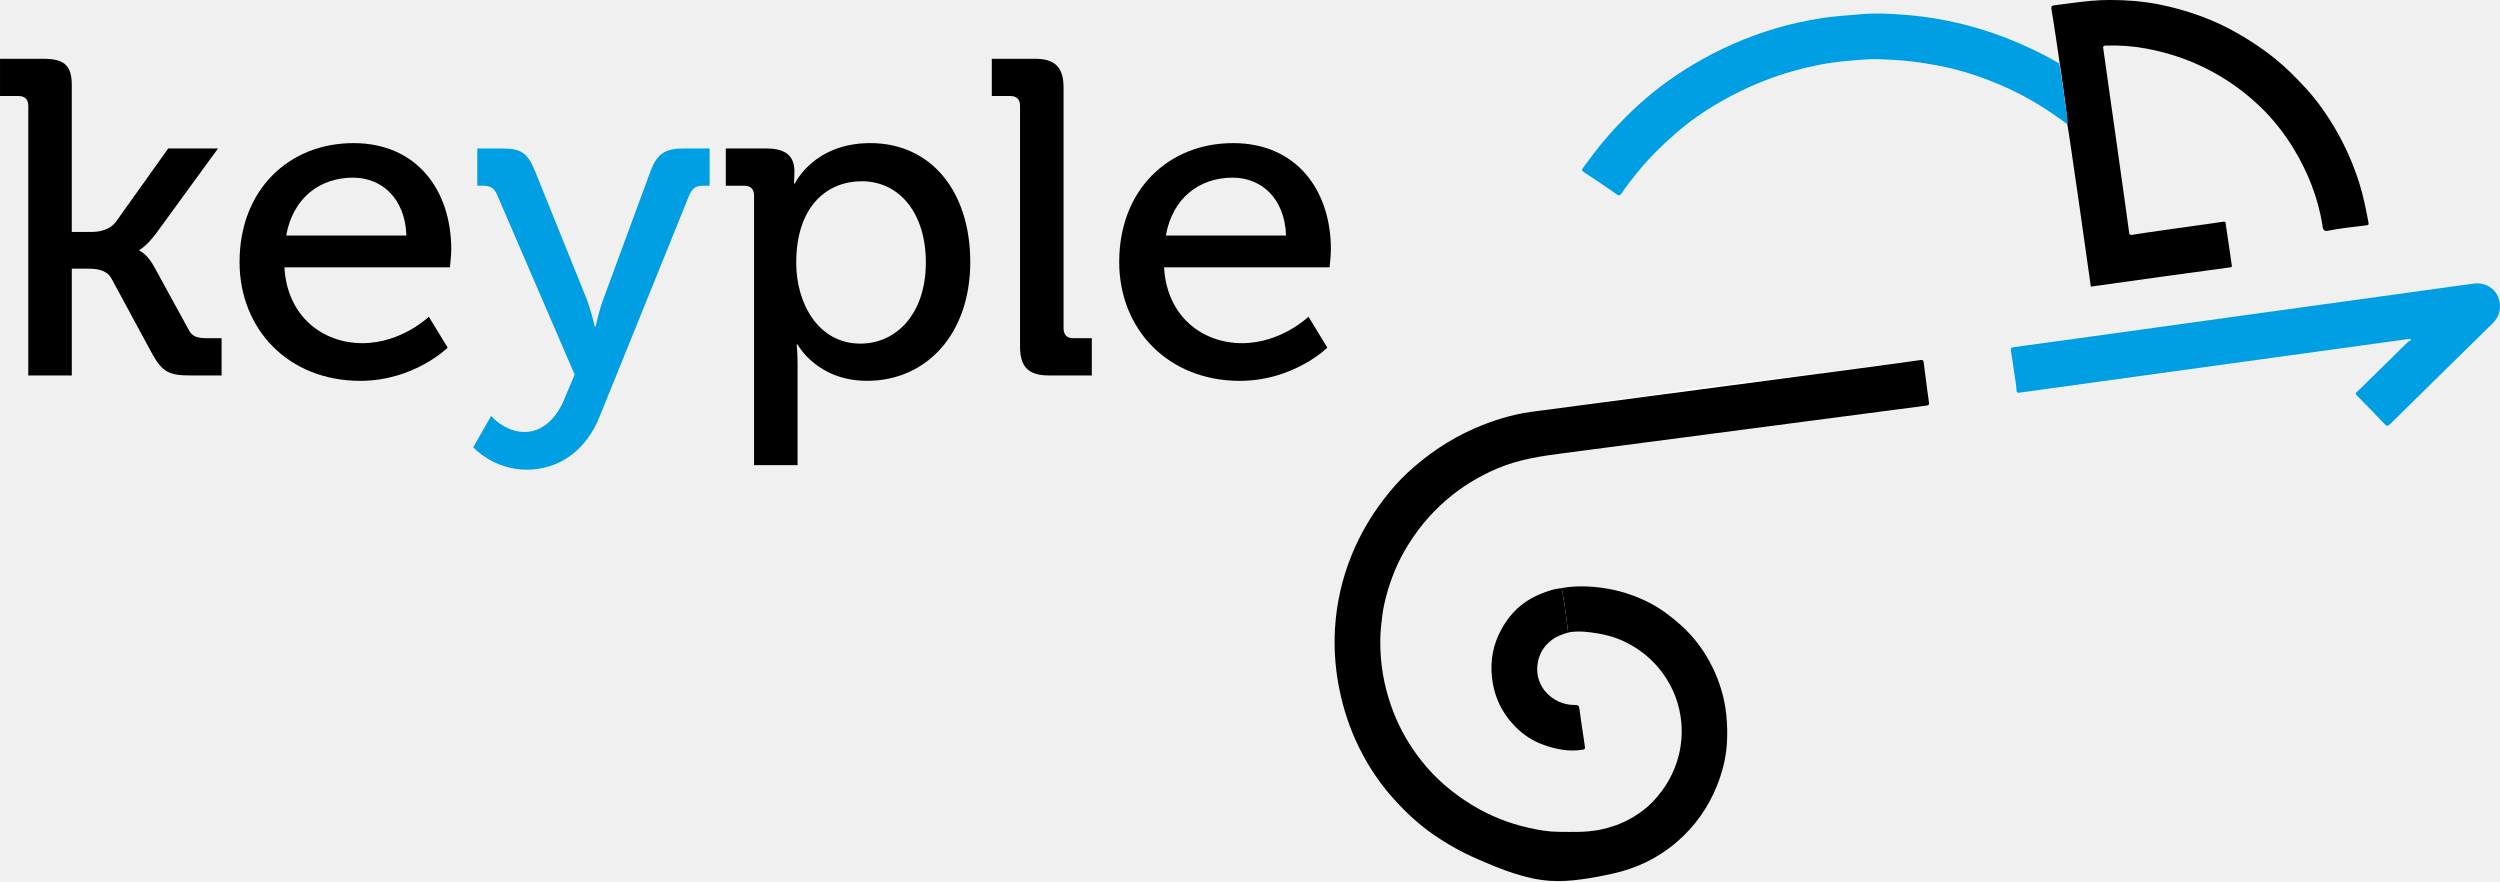
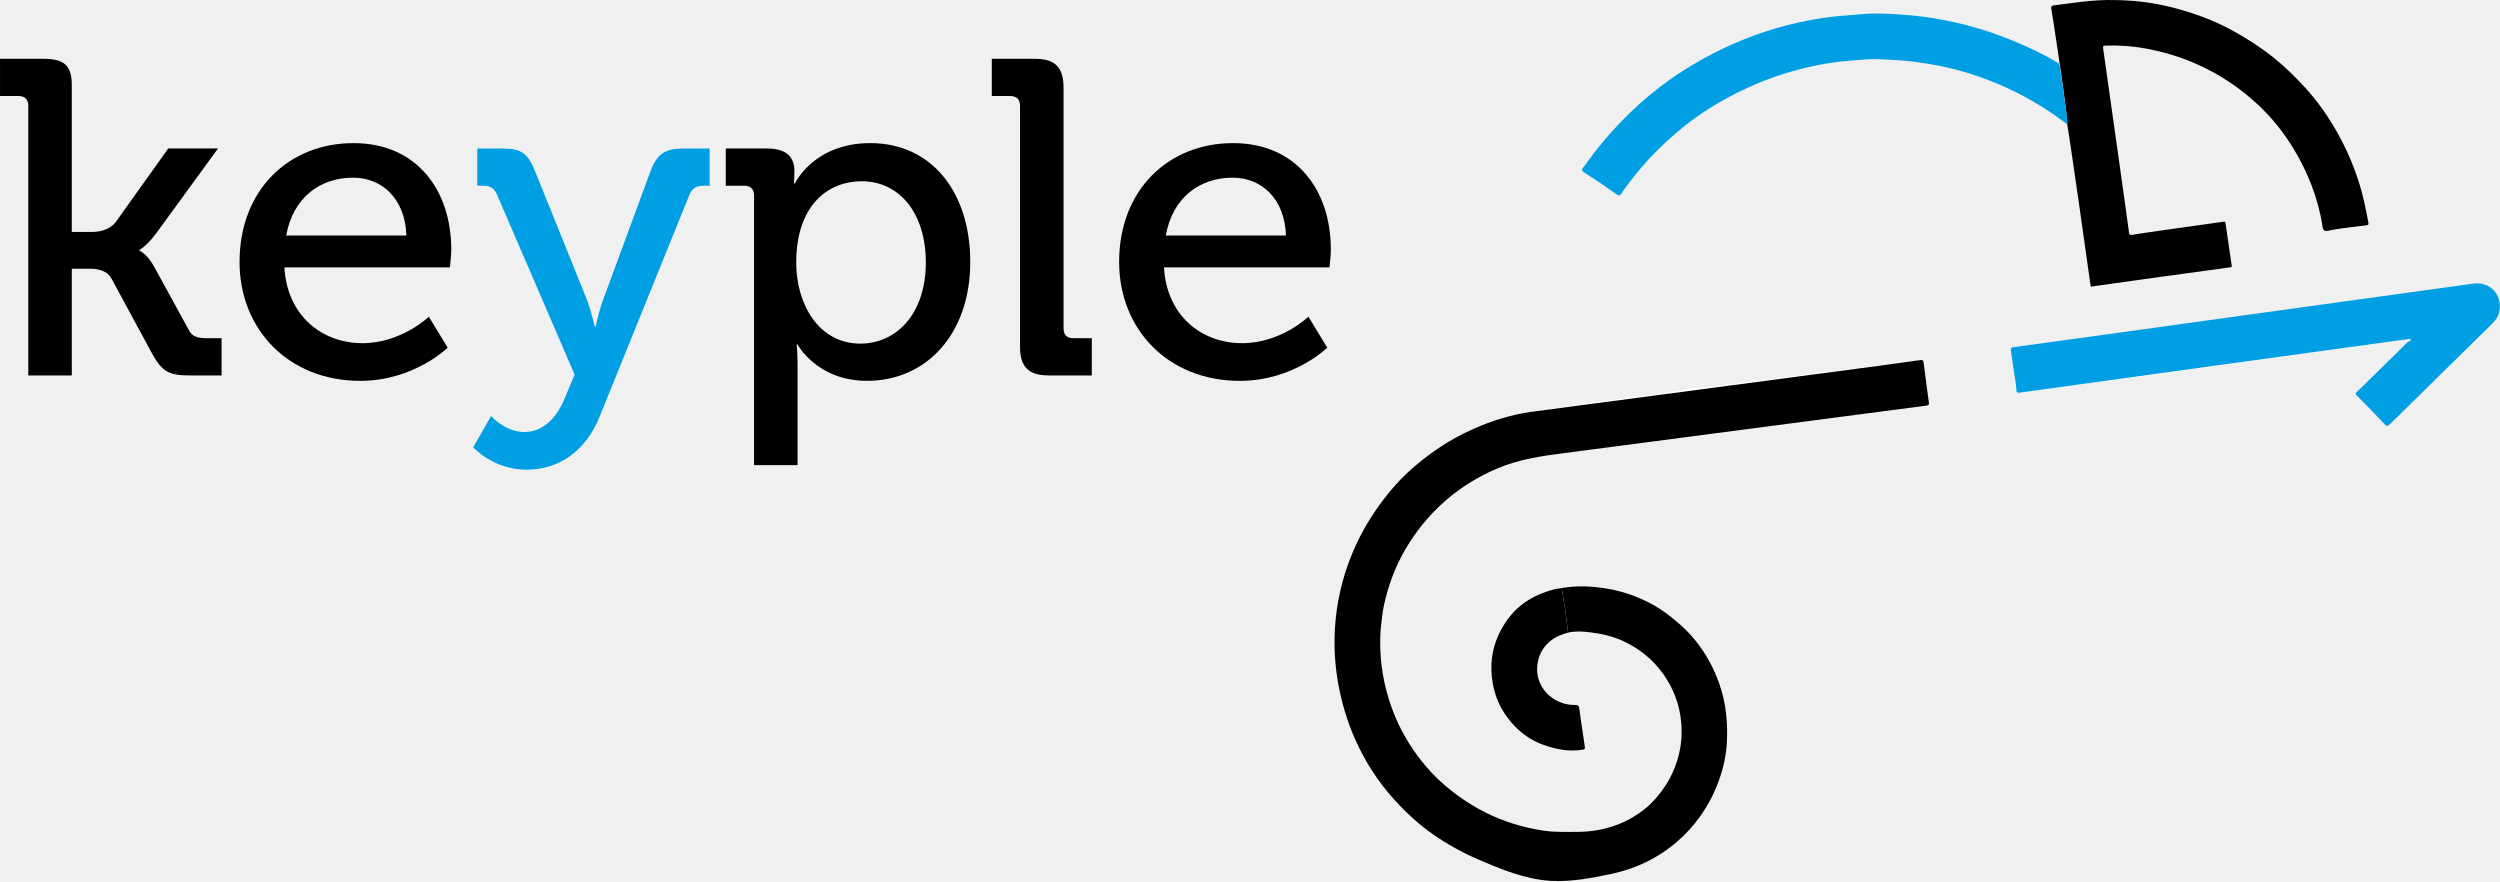
- <svg xmlns="http://www.w3.org/2000/svg" width="148.986" height="52.506" preserveAspectRatio="xMidYMid" version="1.0" viewBox="-1 0 3063.153 1079.536" id="svg38">
-   <defs id="defs42" />
-   <g id="g562" transform="matrix(0.6000327,0,0,0.6000327,1215.698,-164.686)">
-     <g id="g196" transform="matrix(2.326032,0,0,2.326032,-1670.186,-1464.346)">
-       <path class="st0" d="m 1654.11,803.35 c -3.89,-2.23 -7.7,-4.62 -11.68,-6.67 -20.08,-10.36 -40.83,-18.96 -62.63,-25.15 -20.45,-5.81 -41.25,-9.58 -62.35,-11.1 -12.23,-0.88 -24.54,-1.62 -36.95,-0.46 -11.42,1.06 -22.89,1.6 -34.26,3.35 -14.18,2.19 -28.16,5.22 -41.91,9.34 -25.19,7.54 -49.07,18.12 -71.64,31.53 -19.98,11.87 -38.39,25.91 -55.1,42.1 -7.74,7.51 -15.17,15.31 -22.16,23.55 -6.84,8.06 -13.17,16.46 -19.36,25 -1.06,1.45 -1.67,2.31 0.58,3.75 9.81,6.31 19.46,12.87 29,19.59 1.96,1.38 2.9,1.14 4,-0.54 4.45,-6.78 9.5,-13.08 14.62,-19.37 10.06,-12.34 21.36,-23.46 33.35,-33.82 11.96,-10.33 24.93,-19.41 38.63,-27.31 10.9,-6.28 22.18,-11.84 33.84,-16.68 15.9,-6.59 32.23,-11.52 49.05,-15.14 16.18,-3.48 32.57,-4.88 49.01,-5.81 5.93,-0.34 11.93,0.28 17.89,0.5 13.58,0.51 26.91,2.36 40.23,4.82 21.39,3.96 41.86,10.75 61.61,19.71 19.01,8.62 36.69,19.51 53.32,32.13 0.62,0.84 0.84,1.76 0.97,2.83 0.96,7.98 1.73,16 3.2,23.88 1.91,10.28 2.87,20.68 4.54,30.99 1.33,8.19 2.07,16.47 3.24,24.68 1.47,10.33 3.14,20.64 4.65,30.97 1.36,9.33 2.67,18.67 3.9,28.02 0.23,1.77 0.79,1.08 1.95,0.89 4.66,-0.79 9.37,-1.22 14.06,-1.85 6.07,-0.81 12.13,-1.66 18.18,-2.53 8.57,-1.23 17.14,-2.52 25.72,-3.73 6.32,-0.89 12.65,-1.65 18.97,-2.54 8.58,-1.21 17.14,-2.53 25.71,-3.73 6.07,-0.85 12.15,-1.61 18.23,-2.35 1.11,-0.13 1.25,-0.71 1.12,-1.57 -1.82,-12.34 -3.7,-24.68 -5.41,-37.03 -0.28,-2.03 -1.54,-1.48 -2.52,-1.35 -5.3,0.7 -10.58,1.53 -15.87,2.28 -6.06,0.86 -12.12,1.68 -18.18,2.55 -8.57,1.23 -17.14,2.5 -25.72,3.73 -6.44,0.92 -12.92,1.61 -19.3,2.81 -2.39,0.45 -3.03,-0.08 -3.2,-2.26 -0.22,-2.93 -0.53,-5.87 -0.94,-8.78 -1.21,-8.58 -2.49,-17.14 -3.74,-25.71 -0.96,-6.55 -1.96,-13.1 -2.89,-19.65 -1.15,-8.08 -2.29,-16.16 -3.37,-24.24 -0.88,-6.58 -1.59,-13.19 -2.52,-19.76 -1.19,-8.45 -2.52,-16.87 -3.77,-25.31 -0.98,-6.68 -1.92,-13.37 -2.88,-20.05 -0.87,-6.05 -1.74,-12.11 -2.62,-18.16 -0.21,-1.46 0.26,-2 1.88,-2.07 12.05,-0.49 24.08,0.39 35.85,2.58 14.6,2.72 28.84,6.88 42.6,12.83 21.13,9.13 39.96,21.58 56.59,37.33 11.94,11.31 22.07,24.14 30.59,38.28 12.39,20.54 20.94,42.43 24.9,66.15 0.26,1.55 -2.29,6.84 4.34,5.46 11.21,-2.33 22.68,-3.41 34.06,-4.85 1.63,-0.21 2.46,-0.45 2.13,-2.2 -2.26,-12.04 -4.6,-24.06 -8.37,-35.76 -4.81,-14.9 -10.94,-29.19 -18.59,-42.88 -8.1,-14.48 -17.49,-28.06 -28.71,-40.21 -8.43,-9.14 -17.25,-17.96 -27.03,-25.79 -11.51,-9.23 -23.77,-17.21 -36.7,-24.25 -17.71,-9.64 -36.53,-16.35 -56.07,-21.06 -12.79,-3.08 -25.86,-4.89 -38.97,-5.43 -9.7,-0.4 -19.46,-0.43 -29.23,0.46 -10.84,0.99 -21.57,2.59 -32.34,3.95 -3.02,0.38 -2.56,1.82 -2.33,3.54 0.4,3.02 1,6.01 1.47,9.03 0.99,6.41 2.02,12.83 2.91,19.25 0.86,6.41 1.61,12.86 2.42,19.29 z m -431.16,499.53 c 6.53,0.4 12.95,-1.05 19.63,-0.22 10.05,1.25 19.69,3.44 28.81,7.67 14.03,6.51 25.79,15.93 34.86,28.53 9.2,12.79 14.6,27.17 16.03,42.74 0.86,9.45 0.24,18.96 -2.07,28.41 -3.93,16.1 -11.92,29.85 -23.21,41.61 -4.8,4.99 -10.47,9.25 -16.51,12.93 -9.72,5.92 -20.19,9.62 -31.31,11.67 -11.42,2.11 -22.98,1.62 -34.5,1.55 -8.85,-0.05 -17.59,-1.53 -26.17,-3.47 -17.67,-3.98 -34.36,-10.59 -49.87,-20.06 -17.22,-10.51 -32.41,-23.4 -44.82,-39.3 -9.97,-12.77 -18.14,-26.68 -24.06,-41.86 -6.88,-17.66 -10.88,-35.92 -11.56,-54.83 -0.25,-6.84 -0.23,-13.71 0.52,-20.61 0.7,-6.49 1.33,-13.02 2.74,-19.33 3.73,-16.64 9.48,-32.59 18.05,-47.46 9.61,-16.67 21.51,-31.36 36.07,-44.01 13.71,-11.93 28.95,-21.16 45.64,-28.22 18.9,-7.99 38.94,-10.81 59.04,-13.42 6.46,-0.84 12.93,-1.58 19.37,-2.5 8.44,-1.2 16.86,-2.58 25.31,-3.76 6.45,-0.9 12.88,-1.88 19.37,-2.58 8.21,-0.89 16.33,-2.67 24.53,-3.66 8.5,-1.02 16.93,-2.49 25.46,-3.35 10.24,-1.04 192.99,-24.38 203.21,-25.76 1.9,-0.26 2.53,-0.7 2.28,-2.5 -0.54,-3.79 -1.07,-7.57 -1.57,-11.37 -1.06,-8.1 -2.11,-16.2 -3.15,-24.3 -0.19,-1.45 -1.04,-2.14 -2.4,-1.89 -9.27,1.74 -191.27,23.97 -200.6,25.23 -12.11,1.64 -24.16,3.68 -36.26,5.4 -10.11,1.44 -20.26,2.55 -30.37,3.99 -12.1,1.72 -24.16,3.68 -36.26,5.44 -12.99,1.89 -26,3.64 -38.99,5.51 -17.46,2.51 -34.13,7.76 -50.23,14.87 -21.46,9.48 -40.6,22.48 -57.8,38.37 -7.8,7.2 -14.76,15.23 -21.18,23.63 -11.3,14.79 -20.67,30.76 -27.77,48.05 -8.65,21.06 -13.65,43 -14.95,65.62 -0.91,15.84 0.03,31.68 2.82,47.46 3.03,17.13 7.9,33.57 14.95,49.43 8.61,19.39 19.96,37.08 34.17,52.76 10.48,11.57 21.91,22.25 34.86,31.15 12.19,8.38 25.03,15.51 38.63,21.39 20.41,8.83 41.73,17.63 63.79,18.96 17.75,1.06 35.62,-2.31 53.32,-6.03 22.06,-4.64 41.63,-14.14 58.47,-28.87 15.08,-13.19 26.49,-29.25 34.09,-47.94 4.8,-11.82 8,-24.07 8.9,-36.69 0.61,-8.61 0.46,-17.35 -0.43,-26.08 -1.52,-14.94 -5.78,-29.04 -12.34,-42.32 -6.73,-13.6 -15.65,-25.75 -27.05,-36.09 -8.46,-7.67 -17.43,-14.5 -27.51,-19.77 -13.41,-7.01 -27.6,-11.52 -42.71,-13.51 -11.71,-1.55 -23.26,-1.83 -34.87,0.27 -1.62,-0.57 -3.03,0.34 -4.53,0.65 -21.73,4.46 -38.07,16.55 -48.61,35.85 -6.94,12.71 -9.71,26.48 -8.21,41.26 1.77,17.42 8.81,32.09 20.93,44.31 6.72,6.78 14.69,12.03 23.78,15.35 11.38,4.16 22.98,6.49 35.17,4.48 1.61,-0.27 2.01,-0.87 1.84,-2.23 -0.3,-2.29 -0.63,-4.58 -0.97,-6.86 -1.24,-8.38 -2.63,-16.73 -3.66,-25.13 -0.58,-4.74 -0.68,-5.02 -5.37,-5.07 -17.63,-0.2 -34.56,-15.52 -31.6,-35.97 1.33,-9.22 5.78,-16.3 13.3,-21.67 4.11,-2.91 8.78,-4.43 13.53,-5.85 z M 1962.02,1045 c 0.33,0.4 0.66,0.8 0.98,1.19 -1.12,0.67 -2.42,1.15 -3.32,2.03 -14.56,14.22 -29.08,28.49 -43.59,42.77 -1.07,1.05 -2.81,1.72 -0.71,3.82 8.21,8.19 16.25,16.56 24.23,24.97 1.79,1.88 2.81,2.21 4.88,0.17 11.43,-11.25 22.6,-22.76 34.26,-33.8 18.76,-17.76 36.86,-36.23 55.35,-54.28 3.37,-3.29 5.8,-6.98 6.56,-11.52 2.43,-14.66 -8.7,-25.56 -22.68,-23.87 -10.44,1.27 -20.82,3.05 -31.24,4.52 -8.14,1.15 -16.31,2.13 -24.46,3.28 -10.42,1.47 -20.82,3.09 -31.23,4.57 -8.14,1.15 -16.31,2.12 -24.46,3.28 -10.42,1.47 -20.82,3.09 -31.23,4.57 -8.14,1.15 -16.31,2.14 -24.46,3.27 -8.77,1.22 -17.52,2.57 -26.29,3.79 -8.27,1.16 -16.56,2.17 -24.83,3.34 -8.26,1.18 -16.47,2.64 -24.74,3.68 -8.42,1.06 -16.78,2.51 -25.24,3.36 -8.28,0.83 -94.45,12.33 -102.69,13.55 -10.92,1.61 -21.83,3.3 -32.79,4.59 -3,0.35 -2.91,1.53 -2.56,3.73 1.05,6.59 2.03,13.19 2.93,19.8 0.61,4.46 1.54,8.87 1.77,13.4 0.05,0.97 -0.19,3.54 2.41,3.12 3.91,-0.64 7.81,-1.38 11.73,-1.95 8.13,-1.19 94.25,-12.12 102.39,-13.26 6.74,-0.94 13.48,-1.87 20.22,-2.81 8.14,-1.15 16.27,-2.31 24.41,-3.46 8.64,-1.22 17.29,-2.45 25.93,-3.66 8.14,-1.14 16.28,-2.28 24.43,-3.4 6.62,-0.91 13.25,-1.75 19.86,-2.68 8.26,-1.17 16.51,-2.41 24.77,-3.6 8.64,-1.24 17.28,-2.48 25.92,-3.7 8.01,-1.13 16.03,-2.24 24.04,-3.36 6.87,-0.96 13.73,-1.93 20.6,-2.87 6.28,-0.88 12.56,-1.73 18.85,-2.58 z" id="path184" style="fill:#ffffff" />
-       <path d="m 1217.33,1263.79 c 11.61,-2.09 23.16,-1.81 34.87,-0.27 15.11,2 29.3,6.5 42.71,13.51 10.08,5.27 19.04,12.1 27.51,19.77 11.4,10.34 20.32,22.49 27.05,36.09 6.56,13.27 10.82,27.38 12.34,42.32 0.89,8.73 1.05,17.47 0.43,26.08 -0.9,12.62 -4.09,24.87 -8.9,36.69 -7.6,18.7 -19,34.75 -34.09,47.94 -16.84,14.73 -36.4,24.23 -58.47,28.87 -17.7,3.72 -35.58,7.09 -53.32,6.03 -22.05,-1.32 -43.37,-10.13 -63.79,-18.96 -13.6,-5.88 -26.44,-13 -38.63,-21.39 -12.96,-8.91 -24.38,-19.58 -34.86,-31.15 -14.21,-15.68 -25.55,-33.38 -34.17,-52.76 -7.04,-15.85 -11.92,-32.29 -14.95,-49.43 -2.79,-15.78 -3.73,-31.62 -2.82,-47.46 1.3,-22.62 6.31,-44.56 14.95,-65.62 7.1,-17.28 16.47,-33.26 27.77,-48.05 6.42,-8.4 13.38,-16.43 21.18,-23.63 17.2,-15.89 36.33,-28.89 57.8,-38.37 16.11,-7.11 32.77,-12.36 50.23,-14.87 12.99,-1.87 333.2,-43.83 342.47,-45.57 1.36,-0.25 2.21,0.44 2.4,1.89 1.04,8.1 2.08,16.2 3.15,24.3 0.5,3.79 1.03,7.58 1.57,11.37 0.25,1.79 -0.38,2.24 -2.28,2.5 -10.21,1.38 -310.78,40.76 -317.24,41.6 -20.1,2.61 -40.14,5.42 -59.04,13.42 -16.69,7.06 -31.93,16.3 -45.64,28.22 -14.55,12.66 -26.45,27.34 -36.07,44.01 -8.57,14.87 -14.33,30.81 -18.05,47.46 -1.41,6.31 -2.04,12.84 -2.74,19.33 -0.74,6.9 -0.77,13.77 -0.52,20.61 0.69,18.91 4.68,37.17 11.56,54.83 5.92,15.19 14.09,29.09 24.06,41.86 12.41,15.9 27.6,28.79 44.82,39.3 15.51,9.47 32.2,16.08 49.87,20.06 8.58,1.93 17.32,3.41 26.17,3.47 11.52,0.07 23.08,0.56 34.5,-1.55 11.11,-2.05 21.59,-5.75 31.31,-11.67 6.05,-3.68 11.72,-7.93 16.51,-12.93 11.29,-11.76 19.28,-25.51 23.21,-41.61 2.31,-9.45 2.93,-18.96 2.07,-28.41 -1.42,-15.57 -6.83,-29.95 -16.03,-42.74 -9.07,-12.61 -20.83,-22.03 -34.86,-28.53 -9.12,-4.23 -18.76,-6.43 -28.81,-7.67 -6.68,-0.83 -13.21,-1.19 -19.63,0.22 -0.84,-6.81 -1.58,-13.63 -2.55,-20.42 -0.88,-6.26 -2.02,-12.46 -3.05,-18.69 z" id="path186" />
-       <path d="m 1648.74,764.79 c -0.47,-3.01 -1.07,-6.01 -1.47,-9.03 -0.23,-1.72 -0.69,-3.16 2.33,-3.54 10.78,-1.36 21.5,-2.96 32.34,-3.95 9.77,-0.89 19.53,-0.86 29.23,-0.46 13.11,0.54 26.19,2.35 38.97,5.43 19.53,4.7 38.36,11.42 56.07,21.06 12.93,7.04 25.19,15.02 36.7,24.25 9.78,7.83 18.59,16.66 27.03,25.79 11.22,12.15 20.61,25.73 28.71,40.21 7.65,13.68 13.79,27.98 18.59,42.88 3.77,11.7 6.11,23.71 8.37,35.76 0.33,1.75 -0.5,2 -2.13,2.2 -11.38,1.44 -22.85,2.52 -34.06,4.85 -4.36,0.75 -4.09,-3.91 -4.34,-5.46 -3.96,-23.72 -12.51,-45.61 -24.9,-66.15 -8.52,-14.13 -18.65,-26.96 -30.59,-38.28 -16.63,-15.76 -35.46,-28.2 -56.59,-37.33 -13.77,-5.95 -28,-10.11 -42.6,-12.83 -11.78,-2.19 -23.8,-3.07 -35.85,-2.58 -1.61,0.07 -2.09,0.61 -1.88,2.07 0.88,6.05 22.5,158.74 22.72,161.67 0.16,2.18 0.8,2.71 3.2,2.26 6.39,-1.2 57.14,-8.22 63.2,-9.08 5.29,-0.75 10.57,-1.59 15.87,-2.28 0.98,-0.13 2.24,-0.68 2.52,1.35 1.72,12.36 3.6,24.69 5.41,37.03 0.13,0.86 -0.02,1.43 -1.12,1.57 -6.08,0.74 -116.21,15.94 -120.87,16.73 -1.16,0.2 -1.72,0.89 -1.95,-0.89 -1.23,-9.35 -19.87,-140.52 -20.49,-141.37 0.58,-7.48 -11.42,-85.46 -12.42,-91.88 z" id="path188" />
-       <path class="st1" d="m 1654.11,803.35 c 1.6,10.42 3.6,20.8 4.65,31.27 0.74,7.36 2.98,14.56 2.41,22.06 -16.62,-12.62 -34.31,-23.51 -53.32,-32.13 -19.75,-8.96 -40.22,-15.75 -61.61,-19.71 -13.32,-2.46 -26.65,-4.31 -40.23,-4.82 -5.96,-0.22 -11.95,-0.84 -17.89,-0.5 -16.44,0.93 -32.83,2.34 -49.01,5.81 -16.82,3.62 -33.15,8.55 -49.05,15.14 -11.66,4.83 -22.94,10.4 -33.84,16.68 -13.7,7.89 -26.68,16.98 -38.63,27.31 -11.99,10.36 -23.29,21.48 -33.35,33.82 -5.12,6.29 -10.17,12.59 -14.62,19.37 -1.11,1.69 -2.05,1.92 -4,0.54 -9.54,-6.71 -19.19,-13.28 -29,-19.59 -2.24,-1.44 -1.64,-2.3 -0.58,-3.75 6.19,-8.53 12.53,-16.94 19.36,-25 7,-8.24 14.42,-16.05 22.16,-23.55 16.71,-16.19 35.11,-30.23 55.1,-42.1 22.57,-13.41 46.44,-24 71.64,-31.53 13.75,-4.11 27.73,-7.15 41.91,-9.34 11.37,-1.75 22.84,-2.29 34.26,-3.35 12.41,-1.16 24.72,-0.41 36.95,0.46 21.1,1.52 41.91,5.29 62.35,11.1 21.8,6.19 42.55,14.79 62.63,25.15 4.01,2.05 7.82,4.43 11.71,6.66 z" id="path190" style="fill:#009fe3" />
-       <path class="st1" d="m 1962.02,1045 c -6.29,0.85 -339.24,46.68 -343.15,47.31 -2.6,0.42 -2.36,-2.15 -2.41,-3.12 -0.23,-4.53 -1.17,-8.94 -1.77,-13.4 -0.9,-6.61 -1.88,-13.21 -2.93,-19.8 -0.35,-2.19 -0.44,-3.37 2.56,-3.73 10.96,-1.28 393.23,-54.52 403.67,-55.79 13.98,-1.7 25.11,9.2 22.68,23.87 -0.75,4.54 -3.19,8.23 -6.56,11.52 -18.49,18.05 -78.18,76.83 -89.62,88.08 -2.07,2.04 -3.09,1.71 -4.88,-0.17 -7.98,-8.41 -16.02,-16.78 -24.23,-24.97 -2.1,-2.09 -0.36,-2.77 0.71,-3.82 14.51,-14.28 29.02,-28.54 43.59,-42.77 0.91,-0.88 2.21,-1.36 3.32,-2.03 -0.32,-0.38 -0.65,-0.78 -0.98,-1.18 z" id="path192" style="fill:#009fe3" />
-       <path d="m 1217.33,1263.79 c 0,0 2.17,12.43 3.07,18.67 0.97,6.79 1.71,13.61 2.55,20.42 -4.75,1.42 -9.42,2.93 -13.54,5.88 -7.52,5.37 -11.97,12.45 -13.3,21.67 -2.96,20.45 13.97,35.77 31.6,35.97 4.69,0.05 4.79,0.33 5.37,5.07 1.03,8.4 2.42,16.76 3.66,25.13 0.34,2.29 0.68,4.57 0.97,6.86 0.17,1.36 -0.23,1.96 -1.84,2.23 -12.19,2.01 -23.79,-0.32 -35.17,-4.48 -9.09,-3.32 -17.06,-8.58 -23.78,-15.35 -12.12,-12.22 -19.16,-26.89 -20.93,-44.31 -1.5,-14.78 1.27,-28.55 8.21,-41.26 10.54,-19.31 25.5,-29.94 47.24,-35.56 1.49,-0.3 5.89,-0.94 5.89,-0.94 z" id="path194" />
+ <svg xmlns="http://www.w3.org/2000/svg" width="148.99" height="52.506" preserveAspectRatio="xMidYMid" version="1.0" viewBox="-1 0 3063.2 1079.5">
+   <g transform="matrix(.60003 0 0 .60003 1215.7 -164.69)">
+     <g transform="matrix(2.326 0 0 2.326 -1670.2 -1464.3)">
+       <path class="st0" d="m1654.1 803.35c-3.89-2.23-7.7-4.62-11.68-6.67-20.08-10.36-40.83-18.96-62.63-25.15-20.45-5.81-41.25-9.58-62.35-11.1-12.23-0.88-24.54-1.62-36.95-0.46-11.42 1.06-22.89 1.6-34.26 3.35-14.18 2.19-28.16 5.22-41.91 9.34-25.19 7.54-49.07 18.12-71.64 31.53-19.98 11.87-38.39 25.91-55.1 42.1-7.74 7.51-15.17 15.31-22.16 23.55-6.84 8.06-13.17 16.46-19.36 25-1.06 1.45-1.67 2.31 0.58 3.75 9.81 6.31 19.46 12.87 29 19.59 1.96 1.38 2.9 1.14 4-0.54 4.45-6.78 9.5-13.08 14.62-19.37 10.06-12.34 21.36-23.46 33.35-33.82 11.96-10.33 24.93-19.41 38.63-27.31 10.9-6.28 22.18-11.84 33.84-16.68 15.9-6.59 32.23-11.52 49.05-15.14 16.18-3.48 32.57-4.88 49.01-5.81 5.93-0.34 11.93 0.28 17.89 0.5 13.58 0.51 26.91 2.36 40.23 4.82 21.39 3.96 41.86 10.75 61.61 19.71 19.01 8.62 36.69 19.51 53.32 32.13 0.62 0.84 0.84 1.76 0.97 2.83 0.96 7.98 1.73 16 3.2 23.88 1.91 10.28 2.87 20.68 4.54 30.99 1.33 8.19 2.07 16.47 3.24 24.68 1.47 10.33 3.14 20.64 4.65 30.97 1.36 9.33 2.67 18.67 3.9 28.02 0.23 1.77 0.79 1.08 1.95 0.89 4.66-0.79 9.37-1.22 14.06-1.85 6.07-0.81 12.13-1.66 18.18-2.53 8.57-1.23 17.14-2.52 25.72-3.73 6.32-0.89 12.65-1.65 18.97-2.54 8.58-1.21 17.14-2.53 25.71-3.73 6.07-0.85 12.15-1.61 18.23-2.35 1.11-0.13 1.25-0.71 1.12-1.57-1.82-12.34-3.7-24.68-5.41-37.03-0.28-2.03-1.54-1.48-2.52-1.35-5.3 0.7-10.58 1.53-15.87 2.28-6.06 0.86-12.12 1.68-18.18 2.55-8.57 1.23-17.14 2.5-25.72 3.73-6.44 0.92-12.92 1.61-19.3 2.81-2.39 0.45-3.03-0.08-3.2-2.26-0.22-2.93-0.53-5.87-0.94-8.78-1.21-8.58-2.49-17.14-3.74-25.71-0.96-6.55-1.96-13.1-2.89-19.65-1.15-8.08-2.29-16.16-3.37-24.24-0.88-6.58-1.59-13.19-2.52-19.76-1.19-8.45-2.52-16.87-3.77-25.31-0.98-6.68-1.92-13.37-2.88-20.05-0.87-6.05-1.74-12.11-2.62-18.16-0.21-1.46 0.26-2 1.88-2.07 12.05-0.49 24.08 0.39 35.85 2.58 14.6 2.72 28.84 6.88 42.6 12.83 21.13 9.13 39.96 21.58 56.59 37.33 11.94 11.31 22.07 24.14 30.59 38.28 12.39 20.54 20.94 42.43 24.9 66.15 0.26 1.55-2.29 6.84 4.34 5.46 11.21-2.33 22.68-3.41 34.06-4.85 1.63-0.21 2.46-0.45 2.13-2.2-2.26-12.04-4.6-24.06-8.37-35.76-4.81-14.9-10.94-29.19-18.59-42.88-8.1-14.48-17.49-28.06-28.71-40.21-8.43-9.14-17.25-17.96-27.03-25.79-11.51-9.23-23.77-17.21-36.7-24.25-17.71-9.64-36.53-16.35-56.07-21.06-12.79-3.08-25.86-4.89-38.97-5.43-9.7-0.4-19.46-0.43-29.23 0.46-10.84 0.99-21.57 2.59-32.34 3.95-3.02 0.38-2.56 1.82-2.33 3.54 0.4 3.02 1 6.01 1.47 9.03 0.99 6.41 2.02 12.83 2.91 19.25 0.86 6.41 1.61 12.86 2.42 19.29zm-431.16 499.53c6.53 0.4 12.95-1.05 19.63-0.22 10.05 1.25 19.69 3.44 28.81 7.67 14.03 6.51 25.79 15.93 34.86 28.53 9.2 12.79 14.6 27.17 16.03 42.74 0.86 9.45 0.24 18.96-2.07 28.41-3.93 16.1-11.92 29.85-23.21 41.61-4.8 4.99-10.47 9.25-16.51 12.93-9.72 5.92-20.19 9.62-31.31 11.67-11.42 2.11-22.98 1.62-34.5 1.55-8.85-0.05-17.59-1.53-26.17-3.47-17.67-3.98-34.36-10.59-49.87-20.06-17.22-10.51-32.41-23.4-44.82-39.3-9.97-12.77-18.14-26.68-24.06-41.86-6.88-17.66-10.88-35.92-11.56-54.83-0.25-6.84-0.23-13.71 0.52-20.61 0.7-6.49 1.33-13.02 2.74-19.33 3.73-16.64 9.48-32.59 18.05-47.46 9.61-16.67 21.51-31.36 36.07-44.01 13.71-11.93 28.95-21.16 45.64-28.22 18.9-7.99 38.94-10.81 59.04-13.42 6.46-0.84 12.93-1.58 19.37-2.5 8.44-1.2 16.86-2.58 25.31-3.76 6.45-0.9 12.88-1.88 19.37-2.58 8.21-0.89 16.33-2.67 24.53-3.66 8.5-1.02 16.93-2.49 25.46-3.35 10.24-1.04 192.99-24.38 203.21-25.76 1.9-0.26 2.53-0.7 2.28-2.5-0.54-3.79-1.07-7.57-1.57-11.37-1.06-8.1-2.11-16.2-3.15-24.3-0.19-1.45-1.04-2.14-2.4-1.89-9.27 1.74-191.27 23.97-200.6 25.23-12.11 1.64-24.16 3.68-36.26 5.4-10.11 1.44-20.26 2.55-30.37 3.99-12.1 1.72-24.16 3.68-36.26 5.44-12.99 1.89-26 3.64-38.99 5.51-17.46 2.51-34.13 7.76-50.23 14.87-21.46 9.48-40.6 22.48-57.8 38.37-7.8 7.2-14.76 15.23-21.18 23.63-11.3 14.79-20.67 30.76-27.77 48.05-8.65 21.06-13.65 43-14.95 65.62-0.91 15.84 0.03 31.68 2.82 47.46 3.03 17.13 7.9 33.57 14.95 49.43 8.61 19.39 19.96 37.08 34.17 52.76 10.48 11.57 21.91 22.25 34.86 31.15 12.19 8.38 25.03 15.51 38.63 21.39 20.41 8.83 41.73 17.63 63.79 18.96 17.75 1.06 35.62-2.31 53.32-6.03 22.06-4.64 41.63-14.14 58.47-28.87 15.08-13.19 26.49-29.25 34.09-47.94 4.8-11.82 8-24.07 8.9-36.69 0.61-8.61 0.46-17.35-0.43-26.08-1.52-14.94-5.78-29.04-12.34-42.32-6.73-13.6-15.65-25.75-27.05-36.09-8.46-7.67-17.43-14.5-27.51-19.77-13.41-7.01-27.6-11.52-42.71-13.51-11.71-1.55-23.26-1.83-34.87 0.27-1.62-0.57-3.03 0.34-4.53 0.65-21.73 4.46-38.07 16.55-48.61 35.85-6.94 12.71-9.71 26.48-8.21 41.26 1.77 17.42 8.81 32.09 20.93 44.31 6.72 6.78 14.69 12.03 23.78 15.35 11.38 4.16 22.98 6.49 35.17 4.48 1.61-0.27 2.01-0.87 1.84-2.23-0.3-2.29-0.63-4.58-0.97-6.86-1.24-8.38-2.63-16.73-3.66-25.13-0.58-4.74-0.68-5.02-5.37-5.07-17.63-0.2-34.56-15.52-31.6-35.97 1.33-9.22 5.78-16.3 13.3-21.67 4.11-2.91 8.78-4.43 13.53-5.85zm739.07-257.88c0.33 0.4 0.66 0.8 0.98 1.19-1.12 0.67-2.42 1.15-3.32 2.03-14.56 14.22-29.08 28.49-43.59 42.77-1.07 1.05-2.81 1.72-0.71 3.82 8.21 8.19 16.25 16.56 24.23 24.97 1.79 1.88 2.81 2.21 4.88 0.17 11.43-11.25 22.6-22.76 34.26-33.8 18.76-17.76 36.86-36.23 55.35-54.28 3.37-3.29 5.8-6.98 6.56-11.52 2.43-14.66-8.7-25.56-22.68-23.87-10.44 1.27-20.82 3.05-31.24 4.52-8.14 1.15-16.31 2.13-24.46 3.28-10.42 1.47-20.82 3.09-31.23 4.57-8.14 1.15-16.31 2.12-24.46 3.28-10.42 1.47-20.82 3.09-31.23 4.57-8.14 1.15-16.31 2.14-24.46 3.27-8.77 1.22-17.52 2.57-26.29 3.79-8.27 1.16-16.56 2.17-24.83 3.34-8.26 1.18-16.47 2.64-24.74 3.68-8.42 1.06-16.78 2.51-25.24 3.36-8.28 0.83-94.45 12.33-102.69 13.55-10.92 1.61-21.83 3.3-32.79 4.59-3 0.35-2.91 1.53-2.56 3.73 1.05 6.59 2.03 13.19 2.93 19.8 0.61 4.46 1.54 8.87 1.77 13.4 0.05 0.97-0.19 3.54 2.41 3.12 3.91-0.64 7.81-1.38 11.73-1.95 8.13-1.19 94.25-12.12 102.39-13.26 6.74-0.94 13.48-1.87 20.22-2.81 8.14-1.15 16.27-2.31 24.41-3.46 8.64-1.22 17.29-2.45 25.93-3.66 8.14-1.14 16.28-2.28 24.43-3.4 6.62-0.91 13.25-1.75 19.86-2.68 8.26-1.17 16.51-2.41 24.77-3.6 8.64-1.24 17.28-2.48 25.92-3.7 8.01-1.13 16.03-2.24 24.04-3.36 6.87-0.96 13.73-1.93 20.6-2.87 6.28-0.88 12.56-1.73 18.85-2.58z" fill="#ffffff" />
+       <path d="m1217.3 1263.8c11.61-2.09 23.16-1.81 34.87-0.27 15.11 2 29.3 6.5 42.71 13.51 10.08 5.27 19.04 12.1 27.51 19.77 11.4 10.34 20.32 22.49 27.05 36.09 6.56 13.27 10.82 27.38 12.34 42.32 0.89 8.73 1.05 17.47 0.43 26.08-0.9 12.62-4.09 24.87-8.9 36.69-7.6 18.7-19 34.75-34.09 47.94-16.84 14.73-36.4 24.23-58.47 28.87-17.7 3.72-35.58 7.09-53.32 6.03-22.05-1.32-43.37-10.13-63.79-18.96-13.6-5.88-26.44-13-38.63-21.39-12.96-8.91-24.38-19.58-34.86-31.15-14.21-15.68-25.55-33.38-34.17-52.76-7.04-15.85-11.92-32.29-14.95-49.43-2.79-15.78-3.73-31.62-2.82-47.46 1.3-22.62 6.31-44.56 14.95-65.62 7.1-17.28 16.47-33.26 27.77-48.05 6.42-8.4 13.38-16.43 21.18-23.63 17.2-15.89 36.33-28.89 57.8-38.37 16.11-7.11 32.77-12.36 50.23-14.87 12.99-1.87 333.2-43.83 342.47-45.57 1.36-0.25 2.21 0.44 2.4 1.89 1.04 8.1 2.08 16.2 3.15 24.3 0.5 3.79 1.03 7.58 1.57 11.37 0.25 1.79-0.38 2.24-2.28 2.5-10.21 1.38-310.78 40.76-317.24 41.6-20.1 2.61-40.14 5.42-59.04 13.42-16.69 7.06-31.93 16.3-45.64 28.22-14.55 12.66-26.45 27.34-36.07 44.01-8.57 14.87-14.33 30.81-18.05 47.46-1.41 6.31-2.04 12.84-2.74 19.33-0.74 6.9-0.77 13.77-0.52 20.61 0.69 18.91 4.68 37.17 11.56 54.83 5.92 15.19 14.09 29.09 24.06 41.86 12.41 15.9 27.6 28.79 44.82 39.3 15.51 9.47 32.2 16.08 49.87 20.06 8.58 1.93 17.32 3.41 26.17 3.47 11.52 0.07 23.08 0.56 34.5-1.55 11.11-2.05 21.59-5.75 31.31-11.67 6.05-3.68 11.72-7.93 16.51-12.93 11.29-11.76 19.28-25.51 23.21-41.61 2.31-9.45 2.93-18.96 2.07-28.41-1.42-15.57-6.83-29.95-16.03-42.74-9.07-12.61-20.83-22.03-34.86-28.53-9.12-4.23-18.76-6.43-28.81-7.67-6.68-0.83-13.21-1.19-19.63 0.22-0.84-6.81-1.58-13.63-2.55-20.42-0.88-6.26-2.02-12.46-3.05-18.69z" />
+       <path d="m1648.7 764.79c-0.47-3.01-1.07-6.01-1.47-9.03-0.23-1.72-0.69-3.16 2.33-3.54 10.78-1.36 21.5-2.96 32.34-3.95 9.77-0.89 19.53-0.86 29.23-0.46 13.11 0.54 26.19 2.35 38.97 5.43 19.53 4.7 38.36 11.42 56.07 21.06 12.93 7.04 25.19 15.02 36.7 24.25 9.78 7.83 18.59 16.66 27.03 25.79 11.22 12.15 20.61 25.73 28.71 40.21 7.65 13.68 13.79 27.98 18.59 42.88 3.77 11.7 6.11 23.71 8.37 35.76 0.33 1.75-0.5 2-2.13 2.2-11.38 1.44-22.85 2.52-34.06 4.85-4.36 0.75-4.09-3.91-4.34-5.46-3.96-23.72-12.51-45.61-24.9-66.15-8.52-14.13-18.65-26.96-30.59-38.28-16.63-15.76-35.46-28.2-56.59-37.33-13.77-5.95-28-10.11-42.6-12.83-11.78-2.19-23.8-3.07-35.85-2.58-1.61 0.07-2.09 0.61-1.88 2.07 0.88 6.05 22.5 158.74 22.72 161.67 0.16 2.18 0.8 2.71 3.2 2.26 6.39-1.2 57.14-8.22 63.2-9.08 5.29-0.75 10.57-1.59 15.87-2.28 0.98-0.13 2.24-0.68 2.52 1.35 1.72 12.36 3.6 24.69 5.41 37.03 0.13 0.86-0.02 1.43-1.12 1.57-6.08 0.74-116.21 15.94-120.87 16.73-1.16 0.2-1.72 0.89-1.95-0.89-1.23-9.35-19.87-140.52-20.49-141.37 0.58-7.48-11.42-85.46-12.42-91.88z" />
+       <path class="st1" d="m1654.1 803.35c1.6 10.42 3.6 20.8 4.65 31.27 0.74 7.36 2.98 14.56 2.41 22.06-16.62-12.62-34.31-23.51-53.32-32.13-19.75-8.96-40.22-15.75-61.61-19.71-13.32-2.46-26.65-4.31-40.23-4.82-5.96-0.22-11.95-0.84-17.89-0.5-16.44 0.93-32.83 2.34-49.01 5.81-16.82 3.62-33.15 8.55-49.05 15.14-11.66 4.83-22.94 10.4-33.84 16.68-13.7 7.89-26.68 16.98-38.63 27.31-11.99 10.36-23.29 21.48-33.35 33.82-5.12 6.29-10.17 12.59-14.62 19.37-1.11 1.69-2.05 1.92-4 0.54-9.54-6.71-19.19-13.28-29-19.59-2.24-1.44-1.64-2.3-0.58-3.75 6.19-8.53 12.53-16.94 19.36-25 7-8.24 14.42-16.05 22.16-23.55 16.71-16.19 35.11-30.23 55.1-42.1 22.57-13.41 46.44-24 71.64-31.53 13.75-4.11 27.73-7.15 41.91-9.34 11.37-1.75 22.84-2.29 34.26-3.35 12.41-1.16 24.72-0.41 36.95 0.46 21.1 1.52 41.91 5.29 62.35 11.1 21.8 6.19 42.55 14.79 62.63 25.15 4.01 2.05 7.82 4.43 11.71 6.66z" fill="#009fe3" />
+       <path class="st1" d="m1962 1045c-6.29 0.85-339.24 46.68-343.15 47.31-2.6 0.42-2.36-2.15-2.41-3.12-0.23-4.53-1.17-8.94-1.77-13.4-0.9-6.61-1.88-13.21-2.93-19.8-0.35-2.19-0.44-3.37 2.56-3.73 10.96-1.28 393.23-54.52 403.67-55.79 13.98-1.7 25.11 9.2 22.68 23.87-0.75 4.54-3.19 8.23-6.56 11.52-18.49 18.05-78.18 76.83-89.62 88.08-2.07 2.04-3.09 1.71-4.88-0.17-7.98-8.41-16.02-16.78-24.23-24.97-2.1-2.09-0.36-2.77 0.71-3.82 14.51-14.28 29.02-28.54 43.59-42.77 0.91-0.88 2.21-1.36 3.32-2.03-0.32-0.38-0.65-0.78-0.98-1.18z" fill="#009fe3" />
+       <path d="m1217.3 1263.8s2.17 12.43 3.07 18.67c0.97 6.79 1.71 13.61 2.55 20.42-4.75 1.42-9.42 2.93-13.54 5.88-7.52 5.37-11.97 12.45-13.3 21.67-2.96 20.45 13.97 35.77 31.6 35.97 4.69 0.05 4.79 0.33 5.37 5.07 1.03 8.4 2.42 16.76 3.66 25.13 0.34 2.29 0.68 4.57 0.97 6.86 0.17 1.36-0.23 1.96-1.84 2.23-12.19 2.01-23.79-0.32-35.17-4.48-9.09-3.32-17.06-8.58-23.78-15.35-12.12-12.22-19.16-26.89-20.93-44.31-1.5-14.78 1.27-28.55 8.21-41.26 10.54-19.31 25.5-29.94 47.24-35.56 1.49-0.3 5.89-0.94 5.89-0.94z" />
    </g>
-     <g id="g210" transform="matrix(2.326032,0,0,2.326032,-2046.328,-1464.346)">
-       <path d="m 32.81,840.49 c 0,-5.91 -3.15,-8.66 -8.66,-8.66 H 8 v -32.69 h 37.8 c 17.72,0 25.2,5.12 25.2,22.84 v 129.16 h 17.72 c 7.09,0 15.75,-1.97 20.87,-8.66 l 46.07,-64.58 h 43.71 l -53.95,74.03 c -9.06,12.21 -14.96,14.96 -14.96,14.96 v 0.79 c 0,0 6.69,2.36 13.39,14.96 l 29.53,53.95 c 3.15,6.3 7.09,7.88 16.93,7.88 h 12.21 v 32.68 h -27.56 c -18.51,0 -24.42,-3.15 -33.08,-18.51 L 105.65,991.7 c -4.33,-7.48 -13.39,-8.27 -19.69,-8.27 H 71.01 v 93.72 h -38.2 z" id="path198" />
-       <path d="m 318.31,873.18 c 55.92,0 85.84,41.74 85.84,93.33 0,5.12 -1.18,15.75 -1.18,15.75 h -145.3 c 2.36,42.53 33.08,66.55 68.52,66.55 34.26,0 58.28,-23.23 58.28,-23.23 l 16.54,27.17 c 0,0 -29.53,29.14 -76.79,29.14 -63.01,0 -105.93,-45.28 -105.93,-104.35 0,-63.41 43.32,-104.36 100.02,-104.36 z m 46.47,81.12 c -1.18,-33.08 -22.05,-50.8 -46.86,-50.8 -29.14,0 -52.77,17.72 -58.67,50.8 z" id="path200" />
-       <path class="st1" d="m 468.35,1126.77 c 15.36,0 27.57,-11.02 35.05,-28.74 l 9.06,-21.66 -68.12,-157.91 c -2.76,-6.3 -6.3,-7.88 -12.6,-7.88 H 427 V 877.9 h 22.44 c 16.15,0 22.05,4.33 28.35,20.08 l 45.28,112.23 c 3.94,10.24 7.09,24.02 7.09,24.02 h 0.79 c 0,0 2.76,-13.78 6.69,-24.02 L 579,897.98 c 5.91,-15.75 13,-20.08 29.14,-20.08 h 22.84 v 32.69 h -5.12 c -6.3,0 -9.84,1.58 -12.6,7.88 L 534.5,1113 c -12.21,30.72 -36.23,46.86 -64.19,46.86 -29.53,0 -46.86,-19.69 -46.86,-19.69 l 15.75,-27.56 c 0.01,0.38 12.21,14.16 29.15,14.16 z" id="path202" style="fill:#009fe3" />
-       <path d="m 669.97,919.25 c 0,-5.91 -3.15,-8.66 -8.66,-8.66 H 645.16 V 877.9 H 681 c 17.72,0 24.41,7.48 24.41,20.08 0,5.91 -0.39,10.63 -0.39,10.63 h 0.79 c 0,0 16.54,-35.44 66.16,-35.44 53.55,0 87.81,42.53 87.81,104.35 0,63.4 -38.59,104.35 -90.57,104.35 -44.1,0 -61.04,-31.9 -61.04,-31.9 h -0.79 c 0,0 0.79,7.09 0.79,17.33 v 88.6 h -38.2 z m 93.33,129.95 c 31.5,0 57.49,-25.99 57.49,-71.27 0,-43.32 -23.23,-71.27 -56.31,-71.27 -29.53,0 -57.49,20.87 -57.49,71.67 -0.01,35.43 19.29,70.87 56.31,70.87 z" id="path204" />
-       <path d="m 903.49,840.49 c 0,-5.91 -3.15,-8.66 -8.66,-8.66 h -16.15 v -32.69 h 37.8 c 17.72,0 25.2,7.48 25.2,25.2 v 211.46 c 0,5.91 3.15,8.66 8.66,8.66 h 16.14 v 32.68 h -37.8 c -17.72,0 -25.2,-7.48 -25.2,-25.2 V 840.49 Z" id="path206" />
-       <path d="m 1090.54,873.18 c 55.92,0 85.85,41.74 85.85,93.33 0,5.12 -1.18,15.75 -1.18,15.75 h -145.3 c 2.36,42.53 33.08,66.55 68.52,66.55 34.26,0 58.28,-23.23 58.28,-23.23 l 16.54,27.17 c 0,0 -29.53,29.14 -76.79,29.14 -63.01,0 -105.93,-45.28 -105.93,-104.35 -0.01,-63.41 43.31,-104.36 100.01,-104.36 z m 46.47,81.12 c -1.18,-33.08 -22.05,-50.8 -46.86,-50.8 -29.14,0 -52.77,17.72 -58.67,50.8 z" id="path208" />
+     <g transform="matrix(2.326 0 0 2.326 -2046.3 -1464.3)">
+       <path d="m32.81 840.49c0-5.91-3.15-8.66-8.66-8.66h-16.15v-32.69h37.8c17.72 0 25.2 5.12 25.2 22.84v129.16h17.72c7.09 0 15.75-1.97 20.87-8.66l46.07-64.58h43.71l-53.95 74.03c-9.06 12.21-14.96 14.96-14.96 14.96v0.79s6.69 2.36 13.39 14.96l29.53 53.95c3.15 6.3 7.09 7.88 16.93 7.88h12.21v32.68h-27.56c-18.51 0-24.42-3.15-33.08-18.51l-36.23-66.94c-4.33-7.48-13.39-8.27-19.69-8.27h-14.95v93.72h-38.2z" />
+       <path d="m318.31 873.18c55.92 0 85.84 41.74 85.84 93.33 0 5.12-1.18 15.75-1.18 15.75h-145.3c2.36 42.53 33.08 66.55 68.52 66.55 34.26 0 58.28-23.23 58.28-23.23l16.54 27.17s-29.53 29.14-76.79 29.14c-63.01 0-105.93-45.28-105.93-104.35 0-63.41 43.32-104.36 100.02-104.36zm46.47 81.12c-1.18-33.08-22.05-50.8-46.86-50.8-29.14 0-52.77 17.72-58.67 50.8z" />
+       <path class="st1" d="m468.35 1126.8c15.36 0 27.57-11.02 35.05-28.74l9.06-21.66-68.12-157.91c-2.76-6.3-6.3-7.88-12.6-7.88h-4.74v-32.68h22.44c16.15 0 22.05 4.33 28.35 20.08l45.28 112.23c3.94 10.24 7.09 24.02 7.09 24.02h0.79s2.76-13.78 6.69-24.02l41.36-112.23c5.91-15.75 13-20.08 29.14-20.08h22.84v32.69h-5.12c-6.3 0-9.84 1.58-12.6 7.88l-78.76 194.53c-12.21 30.72-36.23 46.86-64.19 46.86-29.53 0-46.86-19.69-46.86-19.69l15.75-27.56c0.01 0.38 12.21 14.16 29.15 14.16z" fill="#009fe3" />
+       <path d="m669.97 919.25c0-5.91-3.15-8.66-8.66-8.66h-16.15v-32.69h35.84c17.72 0 24.41 7.48 24.41 20.08 0 5.91-0.39 10.63-0.39 10.63h0.79s16.54-35.44 66.16-35.44c53.55 0 87.81 42.53 87.81 104.35 0 63.4-38.59 104.35-90.57 104.35-44.1 0-61.04-31.9-61.04-31.9h-0.79s0.79 7.09 0.79 17.33v88.6h-38.2zm93.33 129.95c31.5 0 57.49-25.99 57.49-71.27 0-43.32-23.23-71.27-56.31-71.27-29.53 0-57.49 20.87-57.49 71.67-0.01 35.43 19.29 70.87 56.31 70.87z" />
+       <path d="m903.49 840.49c0-5.91-3.15-8.66-8.66-8.66h-16.15v-32.69h37.8c17.72 0 25.2 7.48 25.2 25.2v211.46c0 5.91 3.15 8.66 8.66 8.66h16.14v32.68h-37.8c-17.72 0-25.2-7.48-25.2-25.2v-211.45z" />
+       <path d="m1090.5 873.18c55.92 0 85.85 41.74 85.85 93.33 0 5.12-1.18 15.75-1.18 15.75h-145.3c2.36 42.53 33.08 66.55 68.52 66.55 34.26 0 58.28-23.23 58.28-23.23l16.54 27.17s-29.53 29.14-76.79 29.14c-63.01 0-105.93-45.28-105.93-104.35-0.01-63.41 43.31-104.36 100.01-104.36zm46.47 81.12c-1.18-33.08-22.05-50.8-46.86-50.8-29.14 0-52.77 17.72-58.67 50.8z" />
    </g>
  </g>
</svg>
